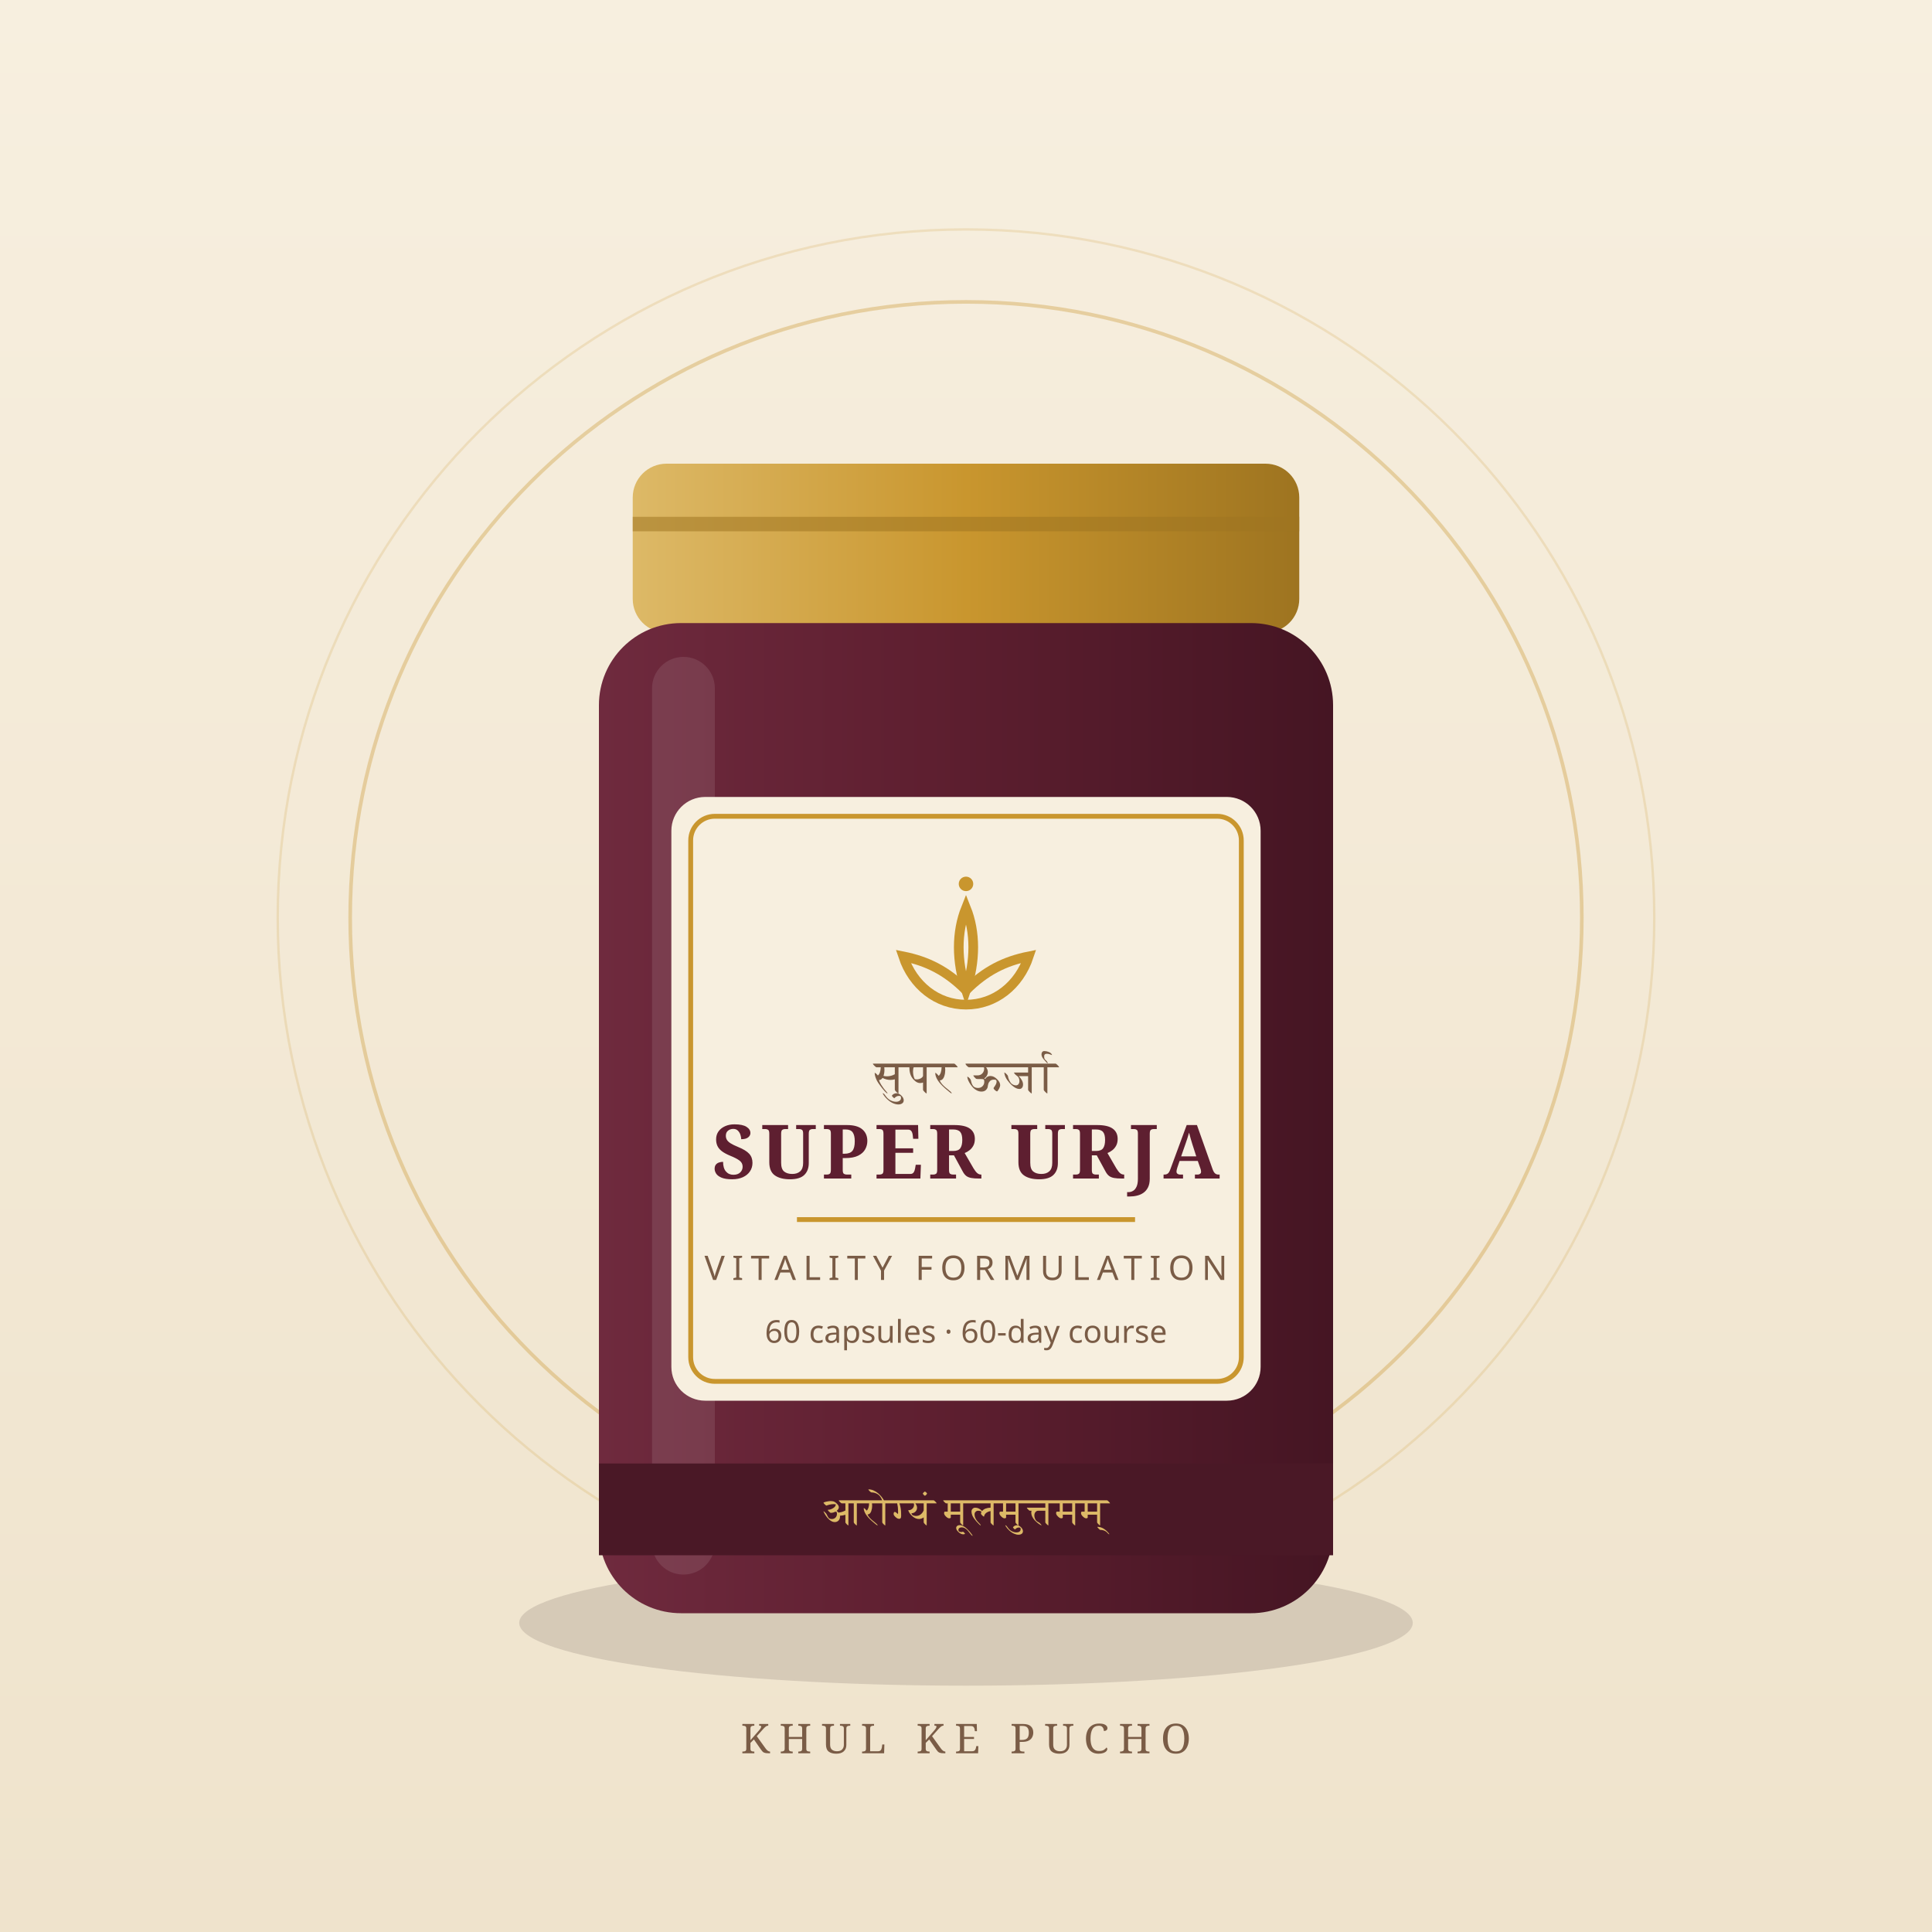
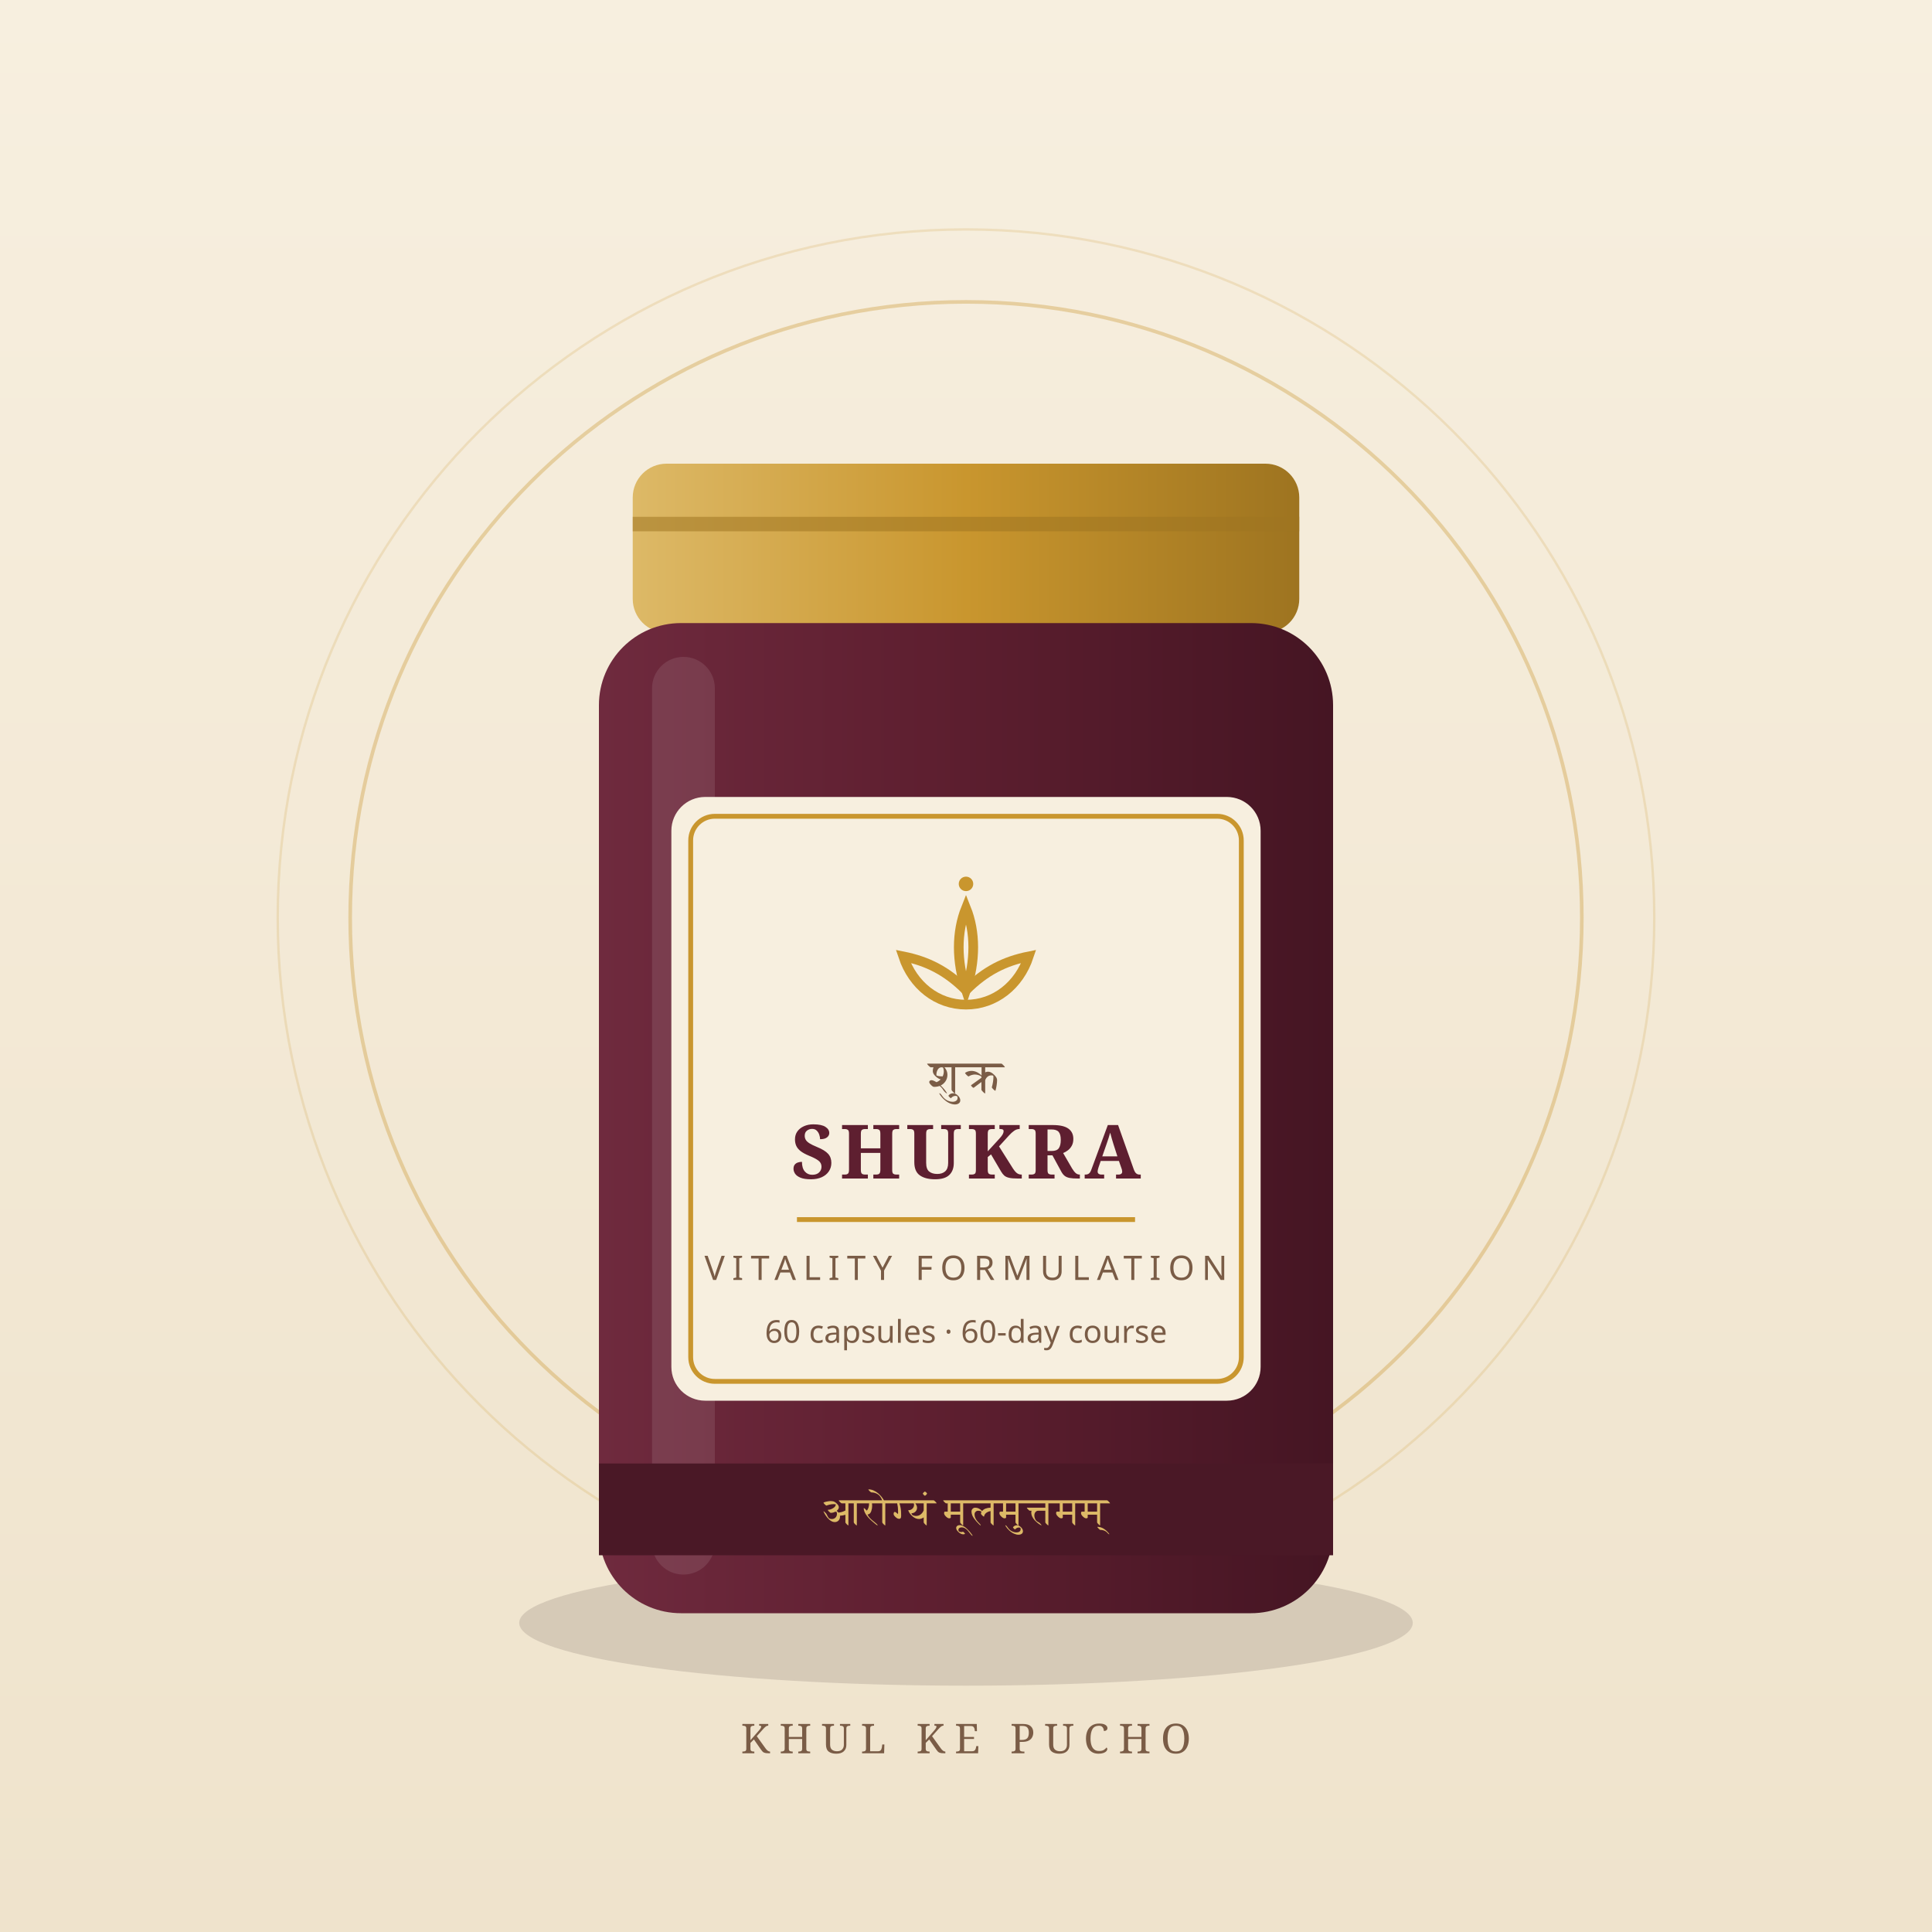
<svg xmlns="http://www.w3.org/2000/svg" viewBox="0 0 800 800">
  <defs>
    <linearGradient id="bg" x1="0" y1="0" x2="0" y2="1">
      <stop offset="0" stop-color="#F7EFDF" />
      <stop offset="1" stop-color="#EFE3CC" />
    </linearGradient>
    <linearGradient id="body" x1="0" y1="0" x2="1" y2="0">
      <stop offset="0" stop-color="#6F2A3E" />
      <stop offset=".45" stop-color="#5E1F30" />
      <stop offset="1" stop-color="#451523" />
    </linearGradient>
    <linearGradient id="cap" x1="0" y1="0" x2="1" y2="0">
      <stop offset="0" stop-color="#DDB967" />
      <stop offset=".5" stop-color="#C9962E" />
      <stop offset="1" stop-color="#9E7420" />
    </linearGradient>
  </defs>
  <rect width="800" height="800" fill="url(#bg)" />
  <circle cx="400" cy="380" r="255" fill="none" stroke="#C9962E" stroke-width="1.5" opacity=".35" />
  <circle cx="400" cy="380" r="285" fill="none" stroke="#C9962E" stroke-width="1" opacity=".18" />
  <ellipse cx="400" cy="672" rx="185" ry="26" fill="#241419" opacity=".13" />
  <rect x="262" y="192" width="276" height="70" rx="14" fill="url(#cap)" />
  <rect x="262" y="214" width="276" height="6" fill="#9E7420" opacity=".55" />
  <rect x="248" y="258" width="304" height="410" rx="34" fill="url(#body)" />
  <rect x="270" y="272" width="26" height="380" rx="13" fill="#FFFFFF" opacity=".10" />
  <rect x="278" y="330" width="244" height="250" rx="14" fill="#F7EFDF" />
  <rect x="286" y="338" width="228" height="234" rx="10" fill="none" stroke="#C9962E" stroke-width="2" />
  <g fill="none" stroke="#C9962E" stroke-width="4" stroke-linecap="round">
    <path d="M400 416 C388 416 378 408 374 396 C384 398 392 402 400 410 C408 402 416 398 426 396 C422 408 412 416 400 416 Z" />
    <path d="M400 410 C396 398 396 386 400 376 C404 386 404 398 400 410 Z" />
    <circle cx="400" cy="366" r="3" fill="#C9962E" stroke="none" />
  </g>
-   <text x="400" y="452" text-anchor="middle" font-family="Georgia,serif" font-size="19" fill="#7A5C46">सुपर ऊर्जा</text>
-   <text x="400" y="488" text-anchor="middle" font-family="Georgia,serif" font-size="31" font-weight="bold" letter-spacing="2" fill="#5E1F30">SUPER URJA</text>
+   <text x="400" y="452" text-anchor="middle" font-family="Georgia,serif" font-size="19" fill="#7A5C46">शुक्र</text>
+   <text x="400" y="488" text-anchor="middle" font-family="Georgia,serif" font-size="31" font-weight="bold" letter-spacing="2" fill="#5E1F30">SHUKRA</text>
  <rect x="330" y="504" width="140" height="2" fill="#C9962E" />
  <text x="400" y="530" text-anchor="middle" font-family="Verdana,sans-serif" font-size="14" letter-spacing="3" fill="#7A5C46">VITALITY FORMULATION</text>
  <text x="400" y="556" text-anchor="middle" font-family="Verdana,sans-serif" font-size="13" fill="#7A5C46">60 capsules · 60-day course</text>
  <rect x="248" y="606" width="304" height="38" fill="#4A1826" />
  <text x="400" y="631" text-anchor="middle" font-family="Georgia,serif" font-size="16" fill="#DDB967">आरोग्यं मूलमुत्तमम्</text>
  <text x="400" y="726" text-anchor="middle" font-family="Georgia,serif" font-size="17" letter-spacing="4" fill="#7A5C46">KHUL KE PUCHO</text>
</svg>
